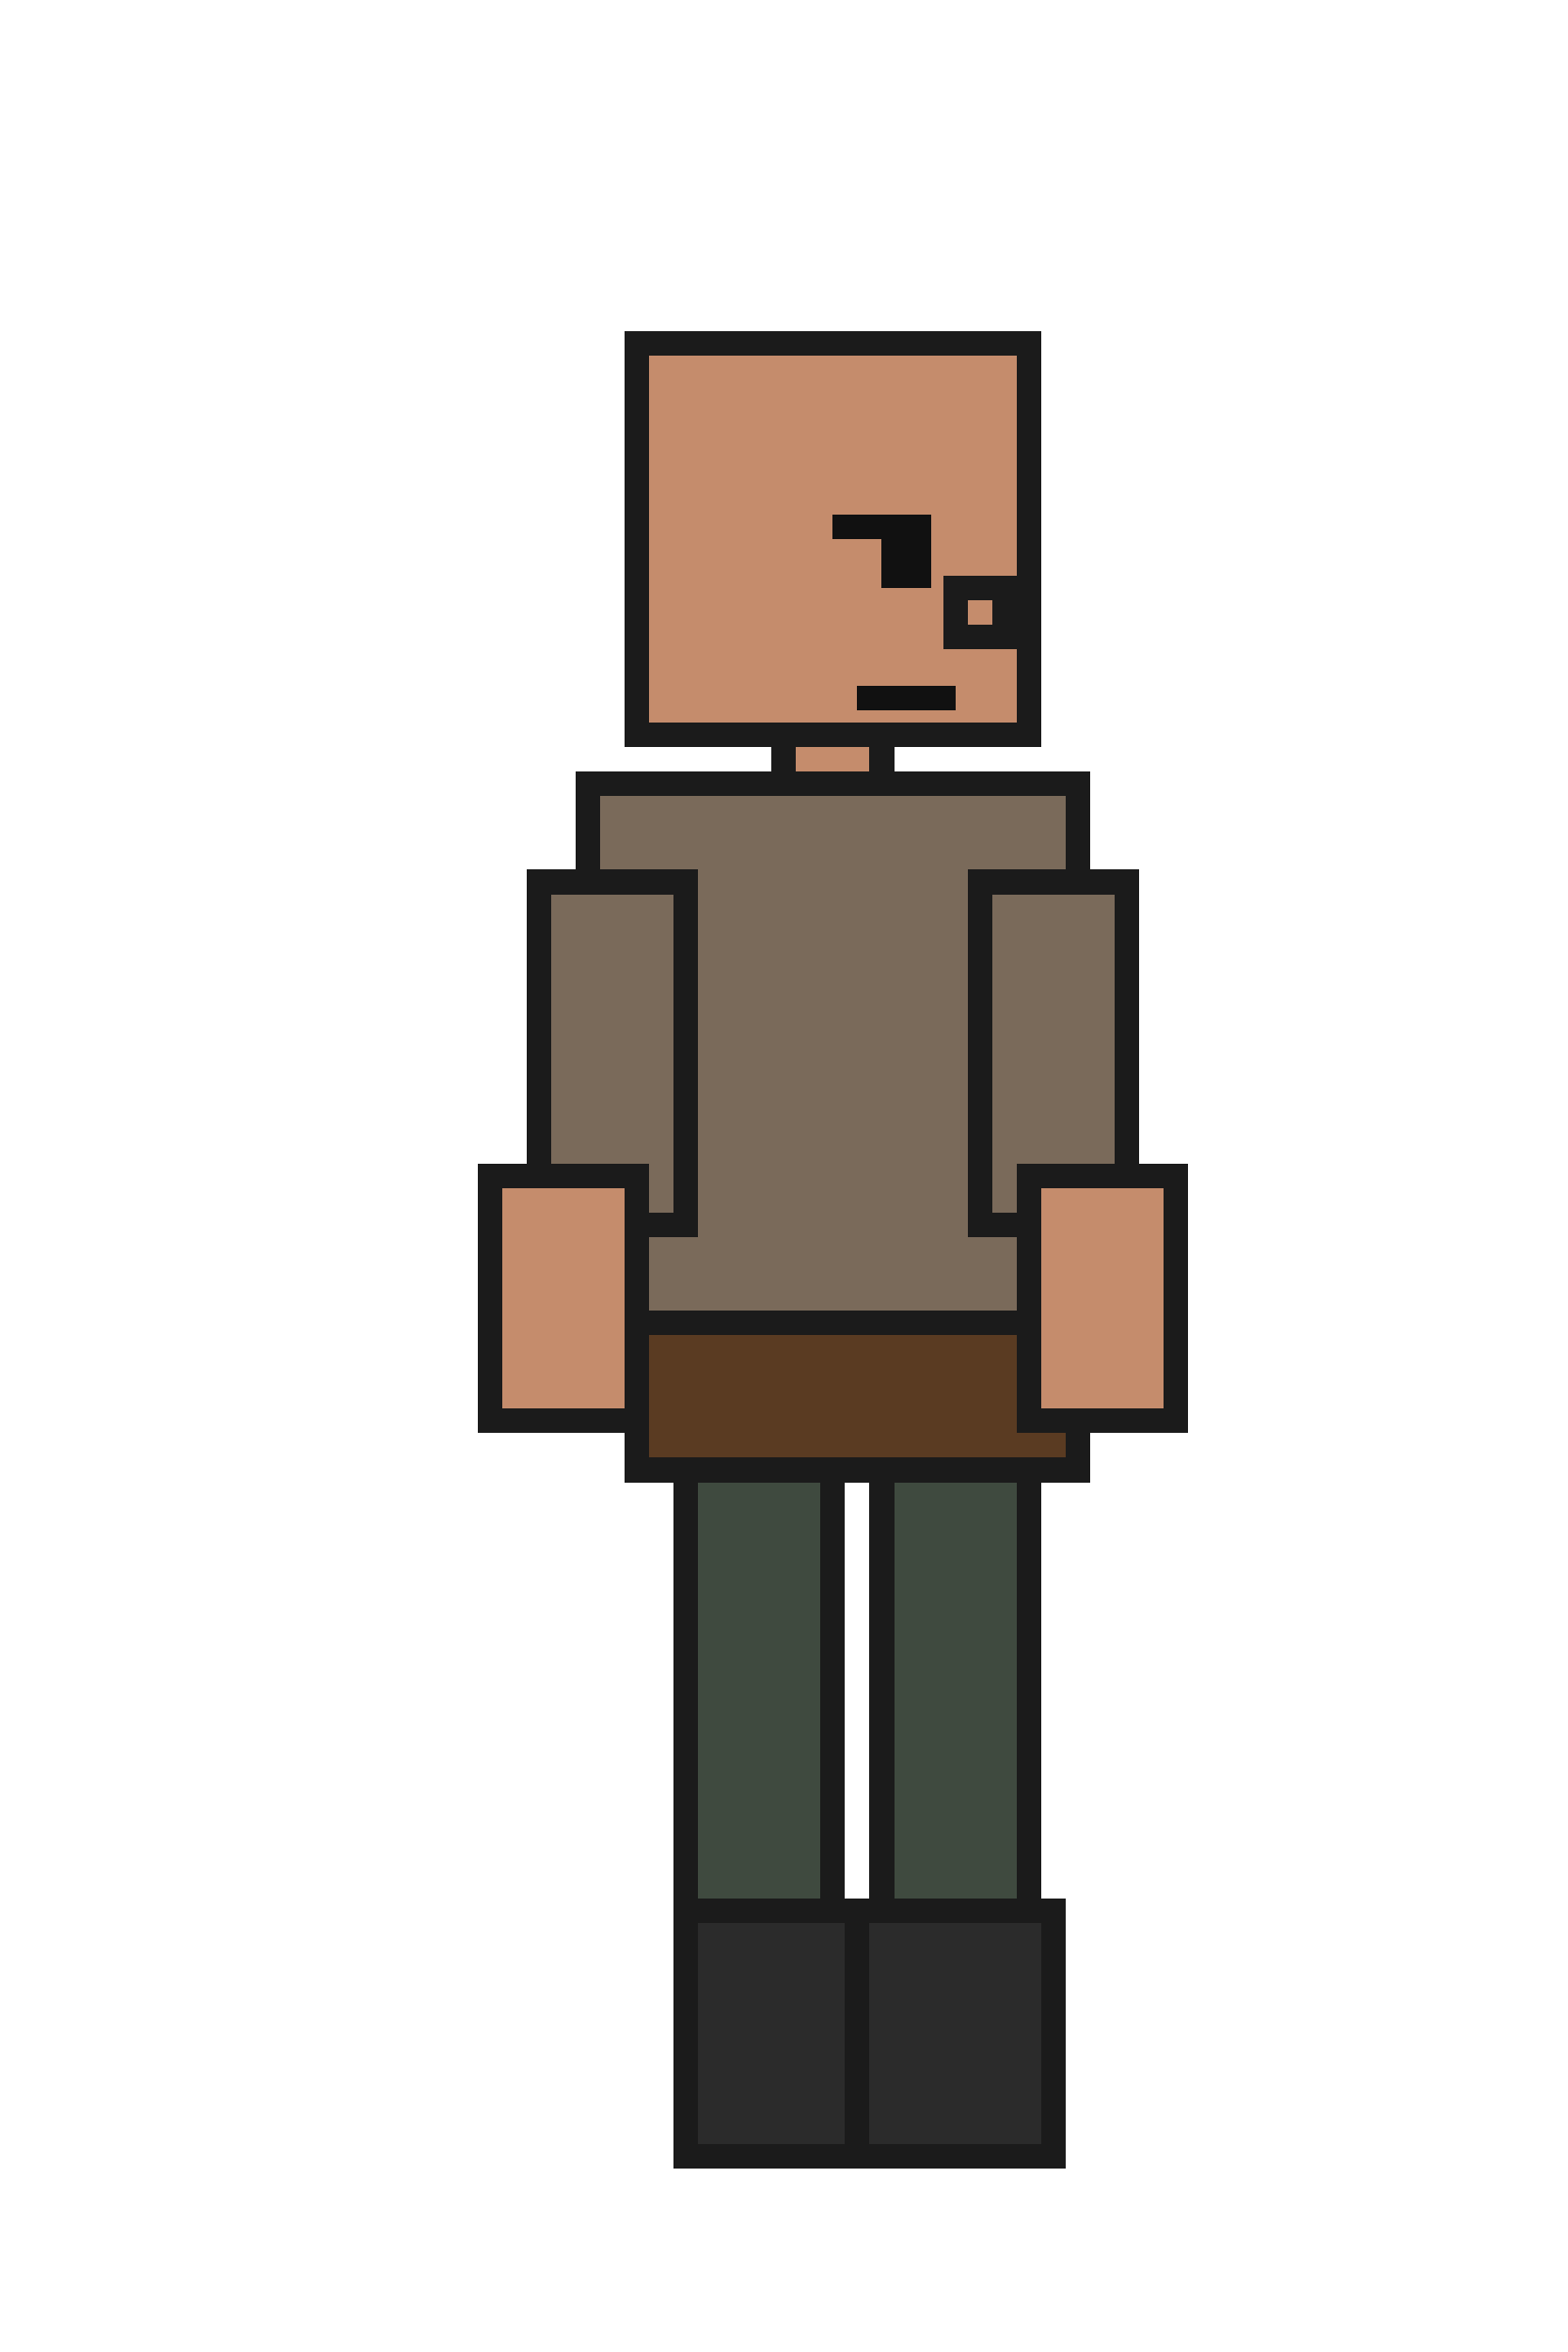
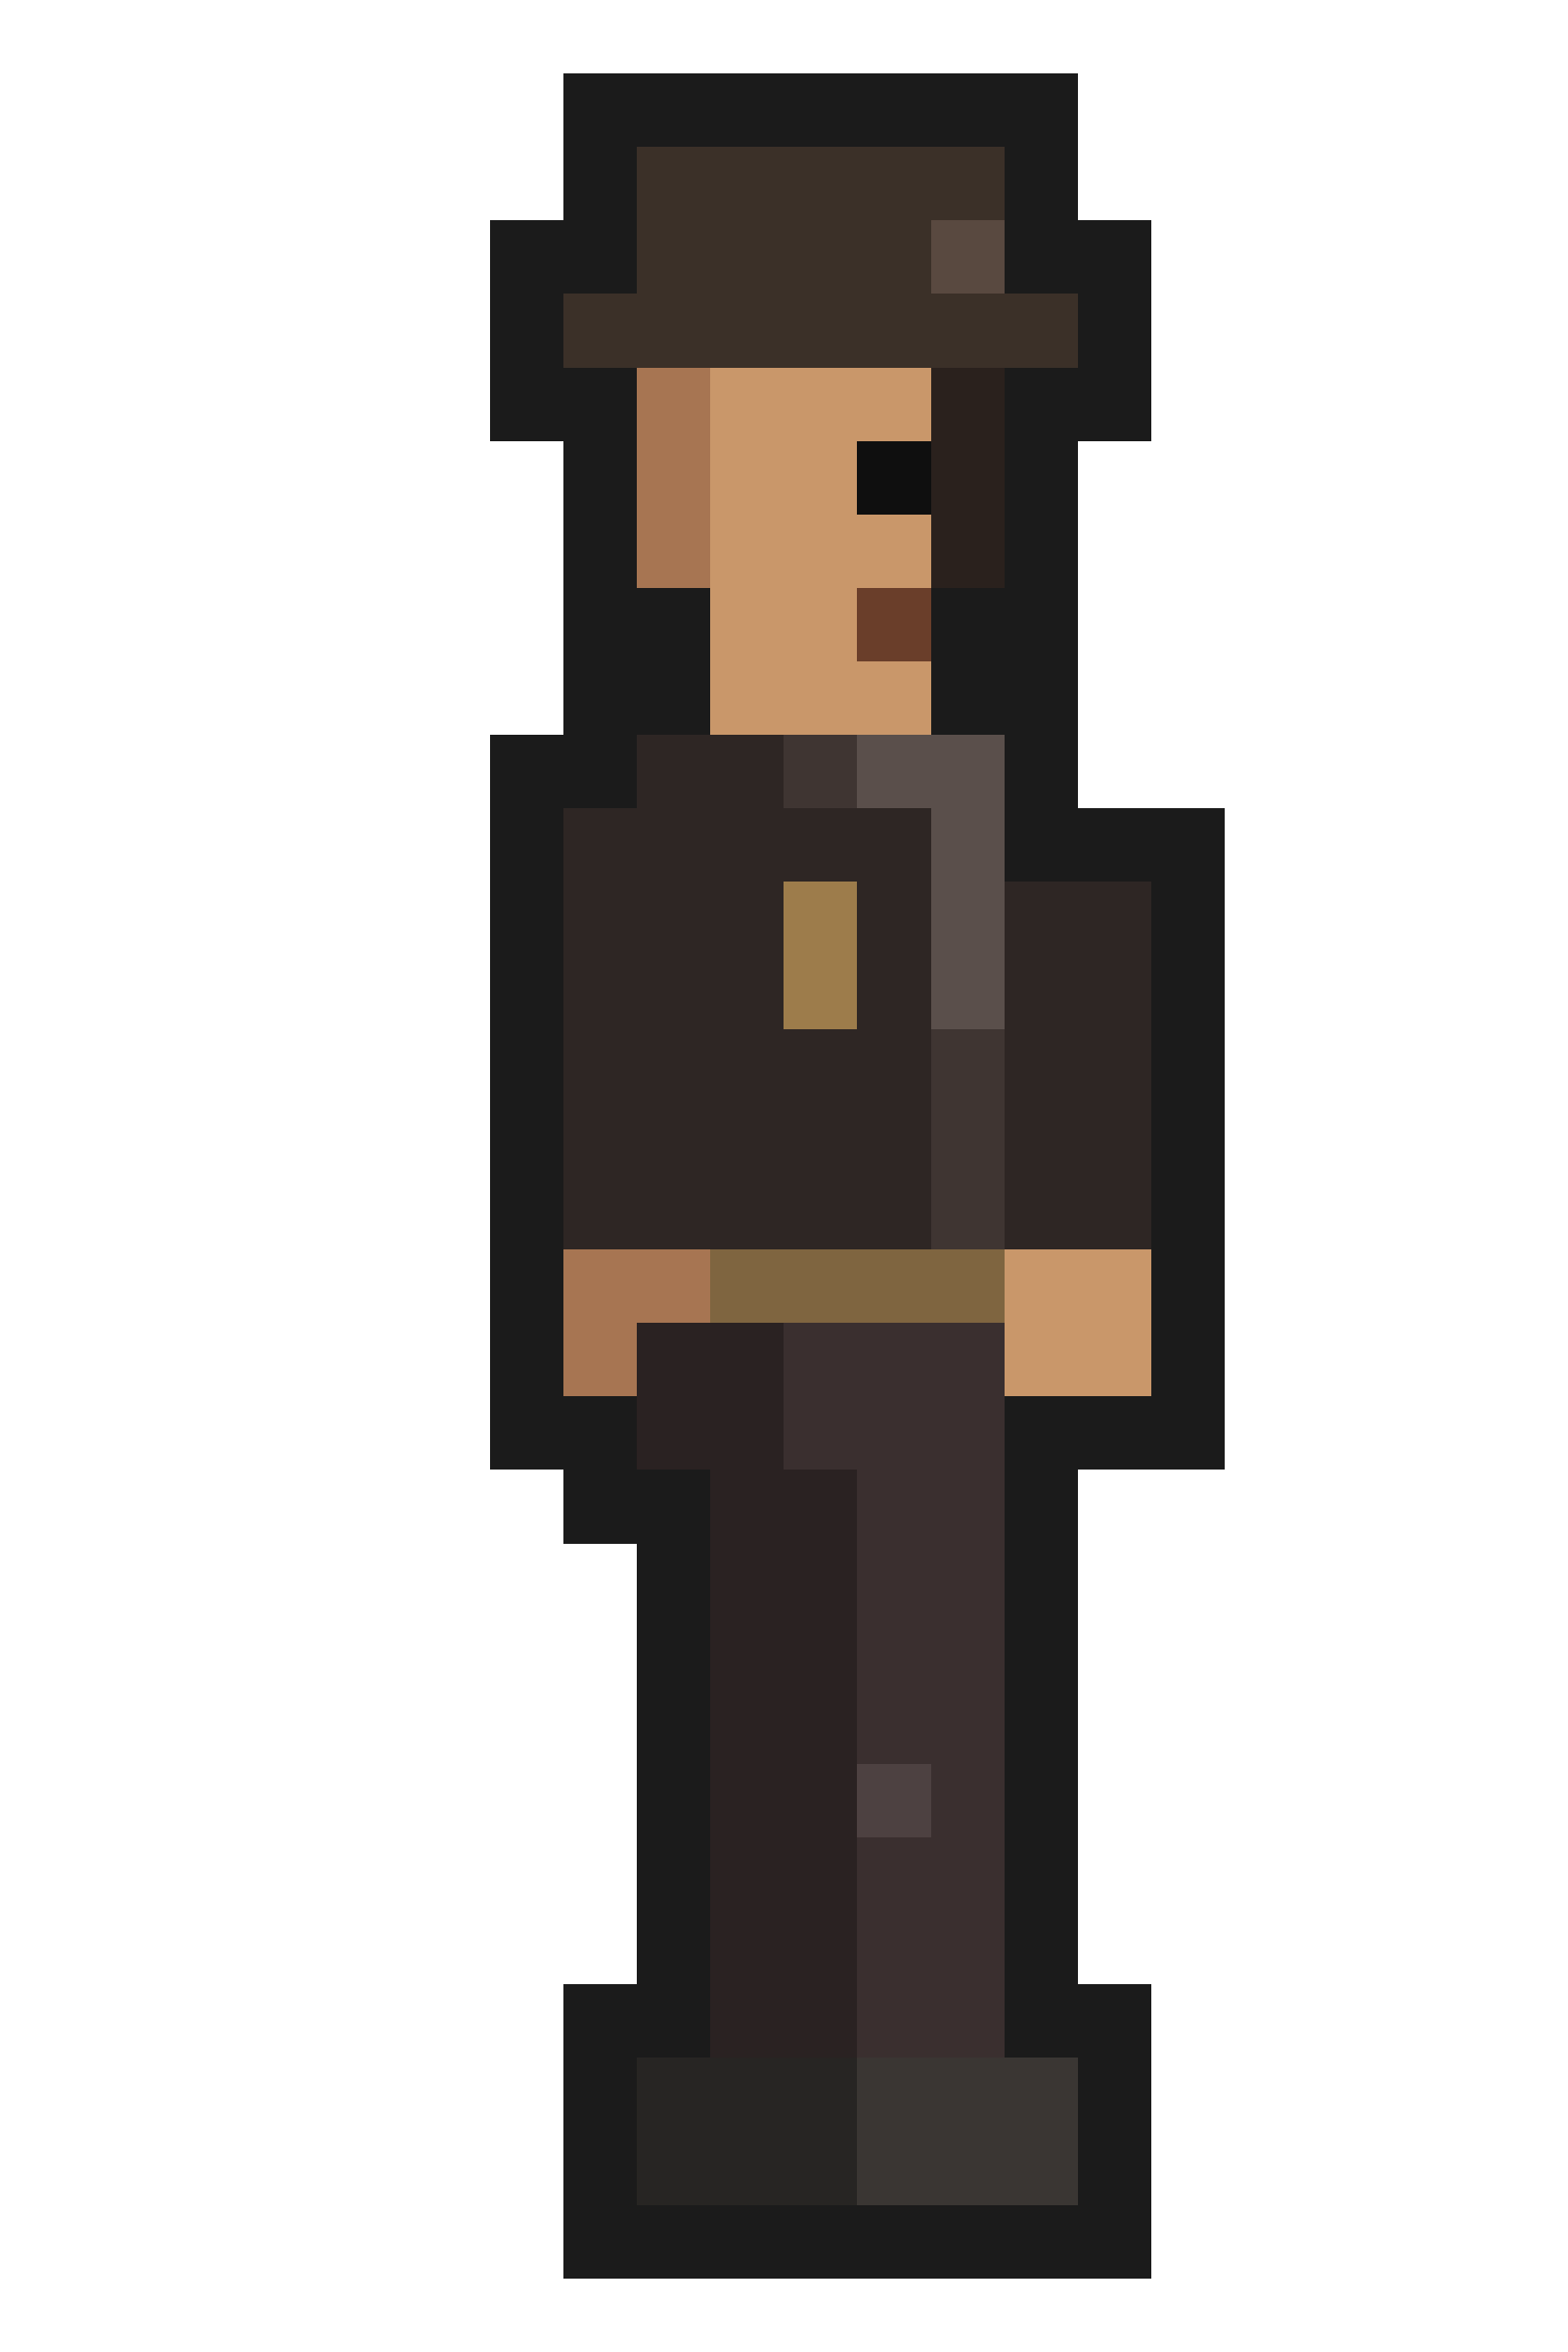
<svg xmlns="http://www.w3.org/2000/svg" width="64" height="96" viewBox="0 0 64 96" shape-rendering="crispEdges">
-   <g stroke-linejoin="miter" stroke-linecap="butt">
-     <rect x="28" y="60" width="6" height="18" fill="#3F4A3F" stroke="#1b1b1b" stroke-width="1" shape-rendering="crispEdges" />
-     <rect x="28" y="78" width="7" height="10" fill="#2B2B2B" stroke="#1b1b1b" stroke-width="1" shape-rendering="crispEdges" />
-     <rect x="36" y="60" width="6" height="18" fill="#3F4A3F" stroke="#1b1b1b" stroke-width="1" shape-rendering="crispEdges" />
-     <rect x="35" y="78" width="8" height="10" fill="#2B2B2B" stroke="#1b1b1b" stroke-width="1" shape-rendering="crispEdges" />
-     <rect x="24" y="32" width="20" height="22" fill="#7A6A5A" stroke="#1b1b1b" stroke-width="1" shape-rendering="crispEdges" />
-     <rect x="26" y="54" width="18" height="6" fill="#5A3B22" stroke="#1b1b1b" stroke-width="1" shape-rendering="crispEdges" />
-     <rect x="22" y="36" width="6" height="14" fill="#7A6A5A" stroke="#1b1b1b" stroke-width="1" shape-rendering="crispEdges" />
-     <rect x="20" y="48" width="6" height="10" fill="#C58C6C" stroke="#1b1b1b" stroke-width="1" shape-rendering="crispEdges" />
-     <rect x="40" y="36" width="6" height="14" fill="#7A6A5A" stroke="#1b1b1b" stroke-width="1" shape-rendering="crispEdges" />
-     <rect x="42" y="48" width="6" height="10" fill="#C58C6C" stroke="#1b1b1b" stroke-width="1" shape-rendering="crispEdges" />
-     <rect x="26" y="14" width="16" height="16" fill="#C58C6C" stroke="#1b1b1b" stroke-width="1" shape-rendering="crispEdges" />
-     <rect x="32" y="30" width="4" height="2" fill="#C58C6C" stroke="#1b1b1b" stroke-width="1" shape-rendering="crispEdges" />
-     <rect x="36" y="22" width="2" height="2" fill="#111111" stroke="none" stroke-width="1" shape-rendering="crispEdges" />
-     <rect x="34" y="21" width="4" height="1" fill="#111111" stroke="none" stroke-width="1" shape-rendering="crispEdges" />
-     <rect x="39" y="24" width="2" height="2" fill="#C58C6C" stroke="#1b1b1b" stroke-width="1" shape-rendering="crispEdges" />
-     <rect x="35" y="28" width="4" height="1" fill="#111111" stroke="none" stroke-width="1" shape-rendering="crispEdges" />
+   <g>
+     <rect x="23" y="3" width="3" height="3" fill="#1b1b1b" />
+     <rect x="26" y="3" width="3" height="3" fill="#1b1b1b" />
+     <rect x="29" y="3" width="3" height="3" fill="#1b1b1b" />
+     <rect x="23" y="6" width="3" height="3" fill="#1b1b1b" />
+     <rect x="23" y="9" width="3" height="3" fill="#1b1b1b" />
+     <rect x="32" y="3" width="3" height="3" fill="#1b1b1b" />
+     <rect x="35" y="3" width="3" height="3" fill="#1b1b1b" />
+     <rect x="38" y="3" width="3" height="3" fill="#1b1b1b" />
+     <rect x="41" y="3" width="3" height="3" fill="#1b1b1b" />
+     <rect x="41" y="6" width="3" height="3" fill="#1b1b1b" />
+     <rect x="41" y="9" width="3" height="3" fill="#1b1b1b" />
+     <rect x="20" y="9" width="3" height="3" fill="#1b1b1b" />
+     <rect x="20" y="12" width="3" height="3" fill="#1b1b1b" />
+     <rect x="20" y="15" width="3" height="3" fill="#1b1b1b" />
+     <rect x="23" y="15" width="3" height="3" fill="#1b1b1b" />
+     <rect x="41" y="15" width="3" height="3" fill="#1b1b1b" />
+     <rect x="44" y="9" width="3" height="3" fill="#1b1b1b" />
+     <rect x="44" y="12" width="3" height="3" fill="#1b1b1b" />
+     <rect x="44" y="15" width="3" height="3" fill="#1b1b1b" />
+     <rect x="23" y="18" width="3" height="3" fill="#1b1b1b" />
+     <rect x="41" y="18" width="3" height="3" fill="#1b1b1b" />
+     <rect x="23" y="21" width="3" height="3" fill="#1b1b1b" />
+     <rect x="41" y="21" width="3" height="3" fill="#1b1b1b" />
+     <rect x="23" y="24" width="3" height="3" fill="#1b1b1b" />
+     <rect x="26" y="24" width="3" height="3" fill="#1b1b1b" />
+     <rect x="38" y="24" width="3" height="3" fill="#1b1b1b" />
+     <rect x="41" y="24" width="3" height="3" fill="#1b1b1b" />
+     <rect x="26" y="27" width="3" height="3" fill="#1b1b1b" />
+     <rect x="38" y="27" width="3" height="3" fill="#1b1b1b" />
+     <rect x="23" y="27" width="3" height="3" fill="#1b1b1b" />
+     <rect x="23" y="30" width="3" height="3" fill="#1b1b1b" />
+     <rect x="41" y="27" width="3" height="3" fill="#1b1b1b" />
+     <rect x="41" y="30" width="3" height="3" fill="#1b1b1b" />
+     <rect x="41" y="33" width="3" height="3" fill="#1b1b1b" />
+     <rect x="20" y="30" width="3" height="3" fill="#1b1b1b" />
+     <rect x="20" y="33" width="3" height="3" fill="#1b1b1b" />
+     <rect x="20" y="36" width="3" height="3" fill="#1b1b1b" />
+     <rect x="20" y="39" width="3" height="3" fill="#1b1b1b" />
+     <rect x="44" y="33" width="3" height="3" fill="#1b1b1b" />
+     <rect x="47" y="33" width="3" height="3" fill="#1b1b1b" />
+     <rect x="47" y="36" width="3" height="3" fill="#1b1b1b" />
+     <rect x="47" y="39" width="3" height="3" fill="#1b1b1b" />
+     <rect x="20" y="42" width="3" height="3" fill="#1b1b1b" />
+     <rect x="47" y="42" width="3" height="3" fill="#1b1b1b" />
+     <rect x="20" y="45" width="3" height="3" fill="#1b1b1b" />
+     <rect x="47" y="45" width="3" height="3" fill="#1b1b1b" />
+     <rect x="20" y="48" width="3" height="3" fill="#1b1b1b" />
+     <rect x="47" y="48" width="3" height="3" fill="#1b1b1b" />
+     <rect x="20" y="51" width="3" height="3" fill="#1b1b1b" />
+     <rect x="47" y="51" width="3" height="3" fill="#1b1b1b" />
+     <rect x="20" y="54" width="3" height="3" fill="#1b1b1b" />
+     <rect x="47" y="54" width="3" height="3" fill="#1b1b1b" />
+     <rect x="20" y="57" width="3" height="3" fill="#1b1b1b" />
+     <rect x="23" y="57" width="3" height="3" fill="#1b1b1b" />
+     <rect x="41" y="57" width="3" height="3" fill="#1b1b1b" />
+     <rect x="44" y="57" width="3" height="3" fill="#1b1b1b" />
+     <rect x="47" y="57" width="3" height="3" fill="#1b1b1b" />
+     <rect x="23" y="60" width="3" height="3" fill="#1b1b1b" />
+     <rect x="26" y="60" width="3" height="3" fill="#1b1b1b" />
+     <rect x="41" y="60" width="3" height="3" fill="#1b1b1b" />
+     <rect x="26" y="63" width="3" height="3" fill="#1b1b1b" />
+     <rect x="41" y="63" width="3" height="3" fill="#1b1b1b" />
+     <rect x="26" y="66" width="3" height="3" fill="#1b1b1b" />
+     <rect x="41" y="66" width="3" height="3" fill="#1b1b1b" />
+     <rect x="26" y="69" width="3" height="3" fill="#1b1b1b" />
+     <rect x="41" y="69" width="3" height="3" fill="#1b1b1b" />
+     <rect x="26" y="72" width="3" height="3" fill="#1b1b1b" />
+     <rect x="41" y="72" width="3" height="3" fill="#1b1b1b" />
+     <rect x="26" y="75" width="3" height="3" fill="#1b1b1b" />
+     <rect x="41" y="75" width="3" height="3" fill="#1b1b1b" />
+     <rect x="26" y="78" width="3" height="3" fill="#1b1b1b" />
+     <rect x="41" y="78" width="3" height="3" fill="#1b1b1b" />
+     <rect x="26" y="81" width="3" height="3" fill="#1b1b1b" />
+     <rect x="41" y="81" width="3" height="3" fill="#1b1b1b" />
+     <rect x="23" y="81" width="3" height="3" fill="#1b1b1b" />
+     <rect x="23" y="84" width="3" height="3" fill="#1b1b1b" />
+     <rect x="23" y="87" width="3" height="3" fill="#1b1b1b" />
+     <rect x="44" y="81" width="3" height="3" fill="#1b1b1b" />
+     <rect x="44" y="84" width="3" height="3" fill="#1b1b1b" />
+     <rect x="44" y="87" width="3" height="3" fill="#1b1b1b" />
+     <rect x="23" y="90" width="3" height="3" fill="#1b1b1b" />
+     <rect x="26" y="90" width="3" height="3" fill="#1b1b1b" />
+     <rect x="29" y="90" width="3" height="3" fill="#1b1b1b" />
+     <rect x="32" y="90" width="3" height="3" fill="#1b1b1b" />
+     <rect x="35" y="90" width="3" height="3" fill="#1b1b1b" />
+     <rect x="38" y="90" width="3" height="3" fill="#1b1b1b" />
+     <rect x="41" y="90" width="3" height="3" fill="#1b1b1b" />
+     <rect x="44" y="90" width="3" height="3" fill="#1b1b1b" />
+     <rect x="26" y="6" width="3" height="3" fill="#3b3028" />
+     <rect x="29" y="6" width="3" height="3" fill="#3b3028" />
+     <rect x="32" y="6" width="3" height="3" fill="#3b3028" />
+     <rect x="35" y="6" width="3" height="3" fill="#3b3028" />
+     <rect x="38" y="6" width="3" height="3" fill="#3b3028" />
+     <rect x="26" y="9" width="3" height="3" fill="#3b3028" />
+     <rect x="29" y="9" width="3" height="3" fill="#3b3028" />
+     <rect x="32" y="9" width="3" height="3" fill="#3b3028" />
+     <rect x="35" y="9" width="3" height="3" fill="#3b3028" />
+     <rect x="38" y="9" width="3" height="3" fill="#594940" />
+     <rect x="23" y="12" width="3" height="3" fill="#3b3028" />
+     <rect x="26" y="12" width="3" height="3" fill="#3b3028" />
+     <rect x="29" y="12" width="3" height="3" fill="#3b3028" />
+     <rect x="32" y="12" width="3" height="3" fill="#3b3028" />
+     <rect x="35" y="12" width="3" height="3" fill="#3b3028" />
+     <rect x="38" y="12" width="3" height="3" fill="#3b3028" />
+     <rect x="41" y="12" width="3" height="3" fill="#3b3028" />
+     <rect x="26" y="15" width="3" height="3" fill="#a77552" />
+     <rect x="29" y="15" width="3" height="3" fill="#c9976a" />
+     <rect x="32" y="15" width="3" height="3" fill="#c9976a" />
+     <rect x="35" y="15" width="3" height="3" fill="#c9976a" />
+     <rect x="38" y="15" width="3" height="3" fill="#2a211d" />
+     <rect x="26" y="18" width="3" height="3" fill="#a77552" />
+     <rect x="29" y="18" width="3" height="3" fill="#c9976a" />
+     <rect x="32" y="18" width="3" height="3" fill="#c9976a" />
+     <rect x="35" y="18" width="3" height="3" fill="#0f0f0f" />
+     <rect x="38" y="18" width="3" height="3" fill="#2a211d" />
+     <rect x="26" y="21" width="3" height="3" fill="#a77552" />
+     <rect x="29" y="21" width="3" height="3" fill="#c9976a" />
+     <rect x="32" y="21" width="3" height="3" fill="#c9976a" />
+     <rect x="35" y="21" width="3" height="3" fill="#c9976a" />
+     <rect x="38" y="21" width="3" height="3" fill="#2a211d" />
+     <rect x="29" y="24" width="3" height="3" fill="#c9976a" />
+     <rect x="32" y="24" width="3" height="3" fill="#c9976a" />
+     <rect x="35" y="24" width="3" height="3" fill="#6a3e2a" />
+     <rect x="29" y="27" width="3" height="3" fill="#c9976a" />
+     <rect x="32" y="27" width="3" height="3" fill="#c9976a" />
+     <rect x="35" y="27" width="3" height="3" fill="#c9976a" />
+     <rect x="26" y="30" width="3" height="3" fill="#2e2624" />
+     <rect x="29" y="30" width="3" height="3" fill="#2e2624" />
+     <rect x="32" y="30" width="3" height="3" fill="#3f3532" />
+     <rect x="35" y="30" width="3" height="3" fill="#5a4f4b" />
+     <rect x="38" y="30" width="3" height="3" fill="#5a4f4b" />
+     <rect x="23" y="33" width="3" height="3" fill="#2e2624" />
+     <rect x="26" y="33" width="3" height="3" fill="#2e2624" />
+     <rect x="29" y="33" width="3" height="3" fill="#2e2624" />
+     <rect x="32" y="33" width="3" height="3" fill="#2e2624" />
+     <rect x="35" y="33" width="3" height="3" fill="#2e2624" />
+     <rect x="38" y="33" width="3" height="3" fill="#5a4f4b" />
+     <rect x="23" y="36" width="3" height="3" fill="#2e2624" />
+     <rect x="26" y="36" width="3" height="3" fill="#2e2624" />
+     <rect x="29" y="36" width="3" height="3" fill="#2e2624" />
+     <rect x="32" y="36" width="3" height="3" fill="#9d7c4b" />
+     <rect x="35" y="36" width="3" height="3" fill="#2e2624" />
+     <rect x="38" y="36" width="3" height="3" fill="#5a4f4b" />
+     <rect x="41" y="36" width="3" height="3" fill="#2e2624" />
+     <rect x="44" y="36" width="3" height="3" fill="#2e2624" />
+     <rect x="23" y="39" width="3" height="3" fill="#2e2624" />
+     <rect x="26" y="39" width="3" height="3" fill="#2e2624" />
+     <rect x="29" y="39" width="3" height="3" fill="#2e2624" />
+     <rect x="32" y="39" width="3" height="3" fill="#9d7c4b" />
+     <rect x="35" y="39" width="3" height="3" fill="#2e2624" />
+     <rect x="38" y="39" width="3" height="3" fill="#5a4f4b" />
+     <rect x="41" y="39" width="3" height="3" fill="#2e2624" />
+     <rect x="44" y="39" width="3" height="3" fill="#2e2624" />
+     <rect x="23" y="42" width="3" height="3" fill="#2e2624" />
+     <rect x="26" y="42" width="3" height="3" fill="#2e2624" />
+     <rect x="29" y="42" width="3" height="3" fill="#2e2624" />
+     <rect x="32" y="42" width="3" height="3" fill="#2e2624" />
+     <rect x="35" y="42" width="3" height="3" fill="#2e2624" />
+     <rect x="38" y="42" width="3" height="3" fill="#3f3532" />
+     <rect x="41" y="42" width="3" height="3" fill="#2e2624" />
+     <rect x="44" y="42" width="3" height="3" fill="#2e2624" />
+     <rect x="23" y="45" width="3" height="3" fill="#2e2624" />
+     <rect x="26" y="45" width="3" height="3" fill="#2e2624" />
+     <rect x="29" y="45" width="3" height="3" fill="#2e2624" />
+     <rect x="32" y="45" width="3" height="3" fill="#2e2624" />
+     <rect x="35" y="45" width="3" height="3" fill="#2e2624" />
+     <rect x="38" y="45" width="3" height="3" fill="#3f3532" />
+     <rect x="41" y="45" width="3" height="3" fill="#2e2624" />
+     <rect x="44" y="45" width="3" height="3" fill="#2e2624" />
+     <rect x="23" y="48" width="3" height="3" fill="#2e2624" />
+     <rect x="26" y="48" width="3" height="3" fill="#2e2624" />
+     <rect x="29" y="48" width="3" height="3" fill="#2e2624" />
+     <rect x="32" y="48" width="3" height="3" fill="#2e2624" />
+     <rect x="35" y="48" width="3" height="3" fill="#2e2624" />
+     <rect x="38" y="48" width="3" height="3" fill="#3f3532" />
+     <rect x="41" y="48" width="3" height="3" fill="#2e2624" />
+     <rect x="44" y="48" width="3" height="3" fill="#2e2624" />
+     <rect x="23" y="51" width="3" height="3" fill="#a77552" />
+     <rect x="26" y="51" width="3" height="3" fill="#a77552" />
+     <rect x="29" y="51" width="3" height="3" fill="#7f6540" />
+     <rect x="32" y="51" width="3" height="3" fill="#7f6540" />
+     <rect x="35" y="51" width="3" height="3" fill="#7f6540" />
+     <rect x="38" y="51" width="3" height="3" fill="#7f6540" />
+     <rect x="41" y="51" width="3" height="3" fill="#c9976a" />
+     <rect x="44" y="51" width="3" height="3" fill="#c9976a" />
+     <rect x="23" y="54" width="3" height="3" fill="#a77552" />
+     <rect x="26" y="54" width="3" height="3" fill="#2a2222" />
+     <rect x="29" y="54" width="3" height="3" fill="#2a2222" />
+     <rect x="32" y="54" width="3" height="3" fill="#3a2f2f" />
+     <rect x="35" y="54" width="3" height="3" fill="#3a2f2f" />
+     <rect x="38" y="54" width="3" height="3" fill="#3a2f2f" />
+     <rect x="41" y="54" width="3" height="3" fill="#c9976a" />
+     <rect x="44" y="54" width="3" height="3" fill="#c9976a" />
+     <rect x="26" y="57" width="3" height="3" fill="#2a2222" />
+     <rect x="29" y="57" width="3" height="3" fill="#2a2222" />
+     <rect x="32" y="57" width="3" height="3" fill="#3a2f2f" />
+     <rect x="35" y="57" width="3" height="3" fill="#3a2f2f" />
+     <rect x="38" y="57" width="3" height="3" fill="#3a2f2f" />
+     <rect x="29" y="60" width="3" height="3" fill="#2a2222" />
+     <rect x="32" y="60" width="3" height="3" fill="#2a2222" />
+     <rect x="35" y="60" width="3" height="3" fill="#3a2f2f" />
+     <rect x="38" y="60" width="3" height="3" fill="#3a2f2f" />
+     <rect x="29" y="63" width="3" height="3" fill="#2a2222" />
+     <rect x="32" y="63" width="3" height="3" fill="#2a2222" />
+     <rect x="35" y="63" width="3" height="3" fill="#3a2f2f" />
+     <rect x="38" y="63" width="3" height="3" fill="#3a2f2f" />
+     <rect x="29" y="66" width="3" height="3" fill="#2a2222" />
+     <rect x="32" y="66" width="3" height="3" fill="#2a2222" />
+     <rect x="35" y="66" width="3" height="3" fill="#3a2f2f" />
+     <rect x="38" y="66" width="3" height="3" fill="#3a2f2f" />
+     <rect x="29" y="69" width="3" height="3" fill="#2a2222" />
+     <rect x="32" y="69" width="3" height="3" fill="#2a2222" />
+     <rect x="35" y="69" width="3" height="3" fill="#3a2f2f" />
+     <rect x="38" y="69" width="3" height="3" fill="#3a2f2f" />
+     <rect x="29" y="72" width="3" height="3" fill="#2a2222" />
+     <rect x="32" y="72" width="3" height="3" fill="#2a2222" />
+     <rect x="35" y="72" width="3" height="3" fill="#4d4141" />
+     <rect x="38" y="72" width="3" height="3" fill="#3a2f2f" />
+     <rect x="29" y="75" width="3" height="3" fill="#2a2222" />
+     <rect x="32" y="75" width="3" height="3" fill="#2a2222" />
+     <rect x="35" y="75" width="3" height="3" fill="#3a2f2f" />
+     <rect x="38" y="75" width="3" height="3" fill="#3a2f2f" />
+     <rect x="29" y="78" width="3" height="3" fill="#2a2222" />
+     <rect x="32" y="78" width="3" height="3" fill="#2a2222" />
+     <rect x="35" y="78" width="3" height="3" fill="#3a2f2f" />
+     <rect x="38" y="78" width="3" height="3" fill="#3a2f2f" />
+     <rect x="29" y="81" width="3" height="3" fill="#2a2222" />
+     <rect x="32" y="81" width="3" height="3" fill="#2a2222" />
+     <rect x="35" y="81" width="3" height="3" fill="#3a2f2f" />
+     <rect x="38" y="81" width="3" height="3" fill="#3a2f2f" />
+     <rect x="26" y="84" width="3" height="3" fill="#272523" />
+     <rect x="29" y="84" width="3" height="3" fill="#272523" />
+     <rect x="32" y="84" width="3" height="3" fill="#272523" />
+     <rect x="35" y="84" width="3" height="3" fill="#3a3633" />
+     <rect x="38" y="84" width="3" height="3" fill="#3a3633" />
+     <rect x="41" y="84" width="3" height="3" fill="#3a3633" />
+     <rect x="26" y="87" width="3" height="3" fill="#272523" />
+     <rect x="29" y="87" width="3" height="3" fill="#272523" />
+     <rect x="32" y="87" width="3" height="3" fill="#272523" />
+     <rect x="35" y="87" width="3" height="3" fill="#3a3633" />
+     <rect x="38" y="87" width="3" height="3" fill="#3a3633" />
+     <rect x="41" y="87" width="3" height="3" fill="#3a3633" />
  </g>
</svg>
